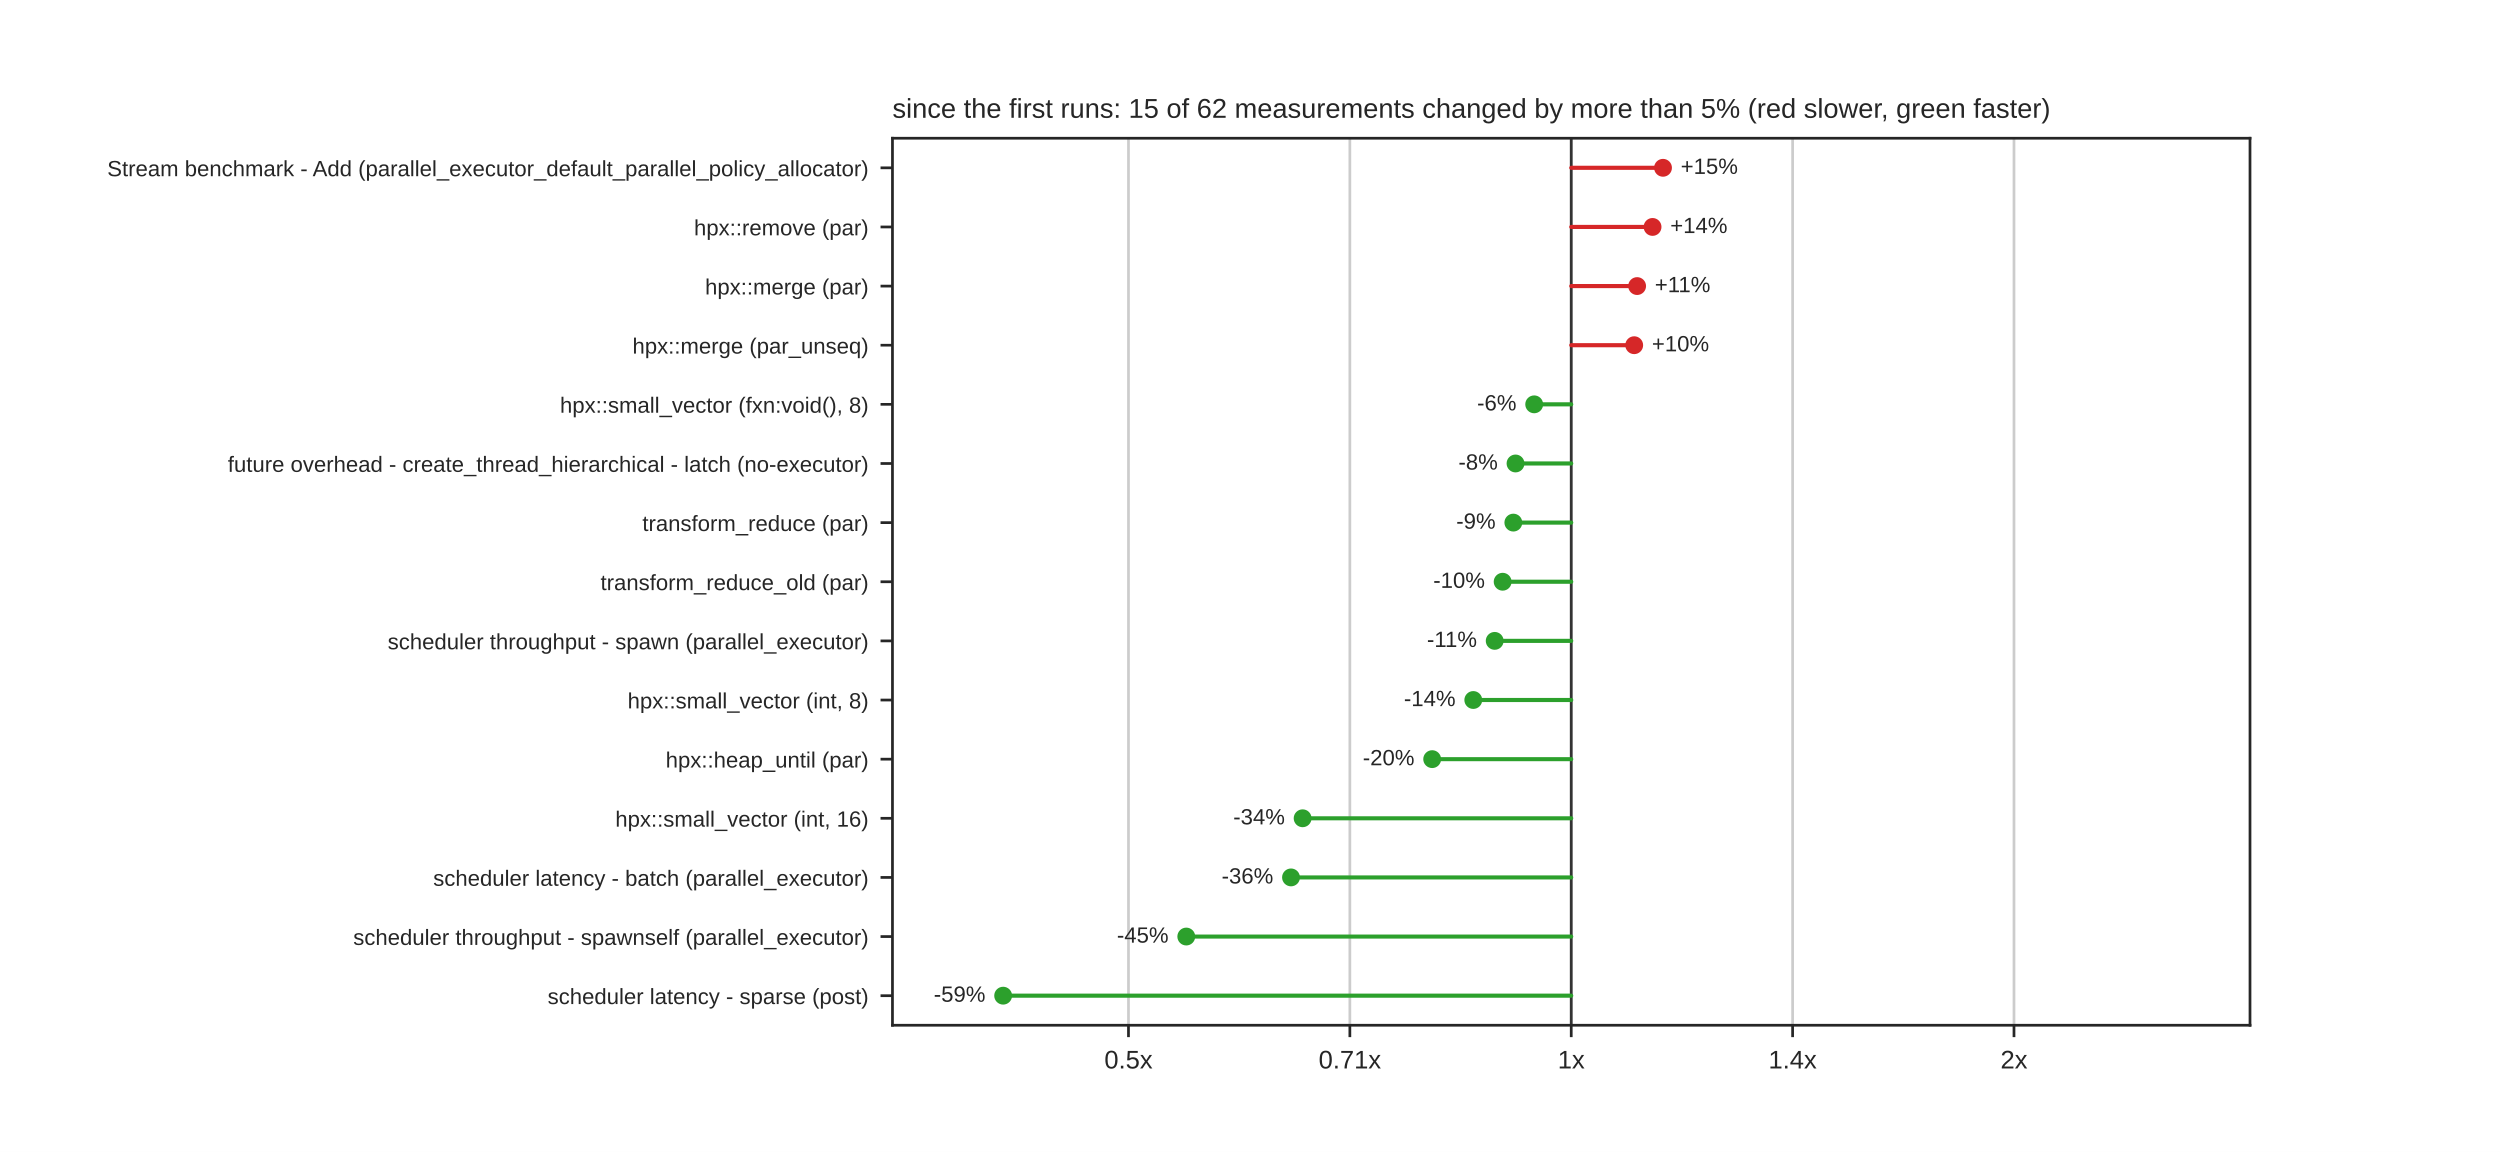
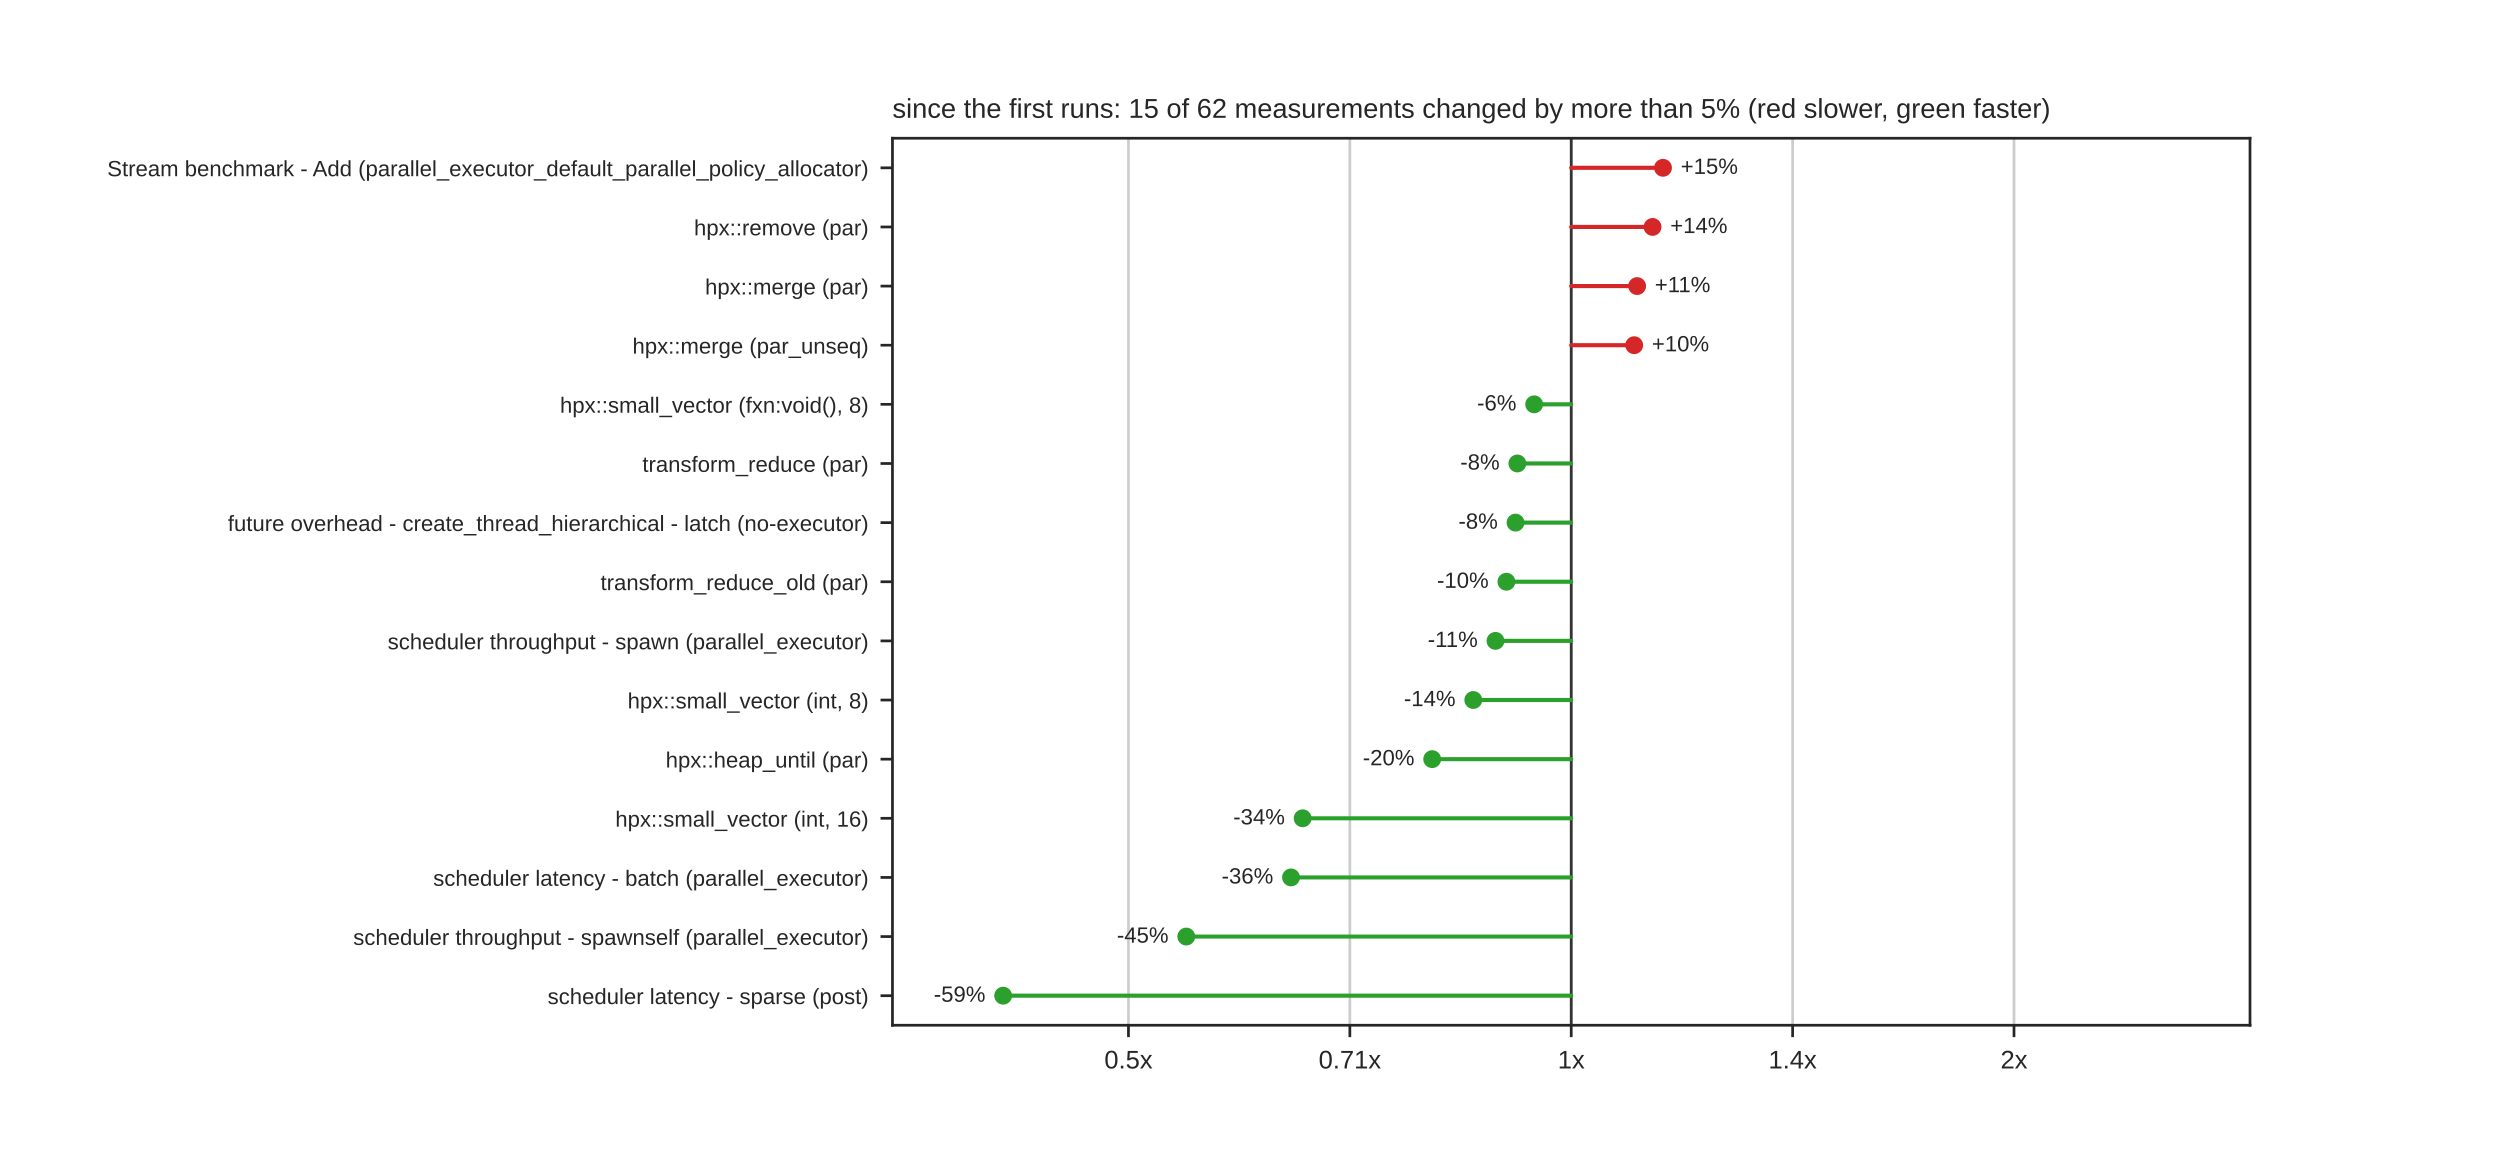
<svg xmlns="http://www.w3.org/2000/svg" xmlns:xlink="http://www.w3.org/1999/xlink" width="734.4pt" height="338.4pt" viewBox="0 0 734.4 338.4" version="1.1">
  <defs>
    <style type="text/css">*{stroke-linejoin: round; stroke-linecap: butt}</style>
  </defs>
  <g id="figure_1">
    <g id="patch_1">
      <path d="M 0 338.4  L 734.4 338.4  L 734.4 0  L 0 0  z " style="fill: #ffffff" />
    </g>
    <g id="axes_1">
      <g id="patch_2">
        <path d="M 262.17 301.176  L 660.96 301.176  L 660.96 40.608  L 262.17 40.608  z " style="fill: #ffffff" />
      </g>
      <g id="matplotlib.axis_1">
        <g id="xtick_1">
          <g id="line2d_1">
-             <path d="M 331.501 301.176  L 331.501 40.608  " clip-path="url(#p0ff3ee7378)" style="fill: none; stroke: #cccccc; stroke-width: 0.8; stroke-linecap: round" />
+             <path d="M 331.498 301.176  L 331.498 40.608  " clip-path="url(#p0ff3ee7378)" style="fill: none; stroke: #cccccc; stroke-width: 0.8; stroke-linecap: round" />
          </g>
          <g id="line2d_2">
            <defs>
              <path id="mdfc5214045" d="M 0 0  L 0 3.5  " style="stroke: #262626; stroke-width: 0.8" />
            </defs>
            <g>
-               <use xlink:href="#mdfc5214045" x="331.501" y="301.176" style="fill: #262626; stroke: #262626; stroke-width: 0.8" />
+               <use xlink:href="#mdfc5214045" x="331.498" y="301.176" style="fill: #262626; stroke: #262626; stroke-width: 0.8" />
            </g>
          </g>
          <g id="text_1">
-             <text style="fill: #262626; font: 7.5px 'Arial', 'DejaVu Sans', 'Liberation Sans', 'Bitstream Vera Sans', sans-serif; text-anchor: middle" x="331.501" y="313.875" transform="rotate(-0 331.5009 313.8748)">0.5x</text>
+             <text style="fill: #262626; font: 7.5px 'Arial', 'DejaVu Sans', 'Liberation Sans', 'Bitstream Vera Sans', sans-serif; text-anchor: middle" x="331.498" y="313.875" transform="rotate(-0 331.4978 313.8748)">0.5x</text>
          </g>
        </g>
        <g id="xtick_2">
          <g id="line2d_3">
-             <path d="M 396.533 301.176  L 396.533 40.608  " clip-path="url(#p0ff3ee7378)" style="fill: none; stroke: #cccccc; stroke-width: 0.8; stroke-linecap: round" />
+             <path d="M 396.531 301.176  L 396.531 40.608  " clip-path="url(#p0ff3ee7378)" style="fill: none; stroke: #cccccc; stroke-width: 0.8; stroke-linecap: round" />
          </g>
          <g id="line2d_4">
            <g>
-               <use xlink:href="#mdfc5214045" x="396.533" y="301.176" style="fill: #262626; stroke: #262626; stroke-width: 0.8" />
+               <use xlink:href="#mdfc5214045" x="396.531" y="301.176" style="fill: #262626; stroke: #262626; stroke-width: 0.8" />
            </g>
          </g>
          <g id="text_2">
-             <text style="fill: #262626; font: 7.5px 'Arial', 'DejaVu Sans', 'Liberation Sans', 'Bitstream Vera Sans', sans-serif; text-anchor: middle" x="396.533" y="313.875" transform="rotate(-0 396.5329 313.8748)">0.71x</text>
+             <text style="fill: #262626; font: 7.5px 'Arial', 'DejaVu Sans', 'Liberation Sans', 'Bitstream Vera Sans', sans-serif; text-anchor: middle" x="396.531" y="313.875" transform="rotate(-0 396.5314 313.8748)">0.71x</text>
          </g>
        </g>
        <g id="xtick_3">
          <g id="line2d_5">
            <path d="M 461.565 301.176  L 461.565 40.608  " clip-path="url(#p0ff3ee7378)" style="fill: none; stroke: #cccccc; stroke-width: 0.8; stroke-linecap: round" />
          </g>
          <g id="line2d_6">
            <g>
              <use xlink:href="#mdfc5214045" x="461.565" y="301.176" style="fill: #262626; stroke: #262626; stroke-width: 0.8" />
            </g>
          </g>
          <g id="text_3">
            <text style="fill: #262626; font: 7.5px 'Arial', 'DejaVu Sans', 'Liberation Sans', 'Bitstream Vera Sans', sans-serif; text-anchor: middle" x="461.565" y="313.875" transform="rotate(-0 461.565 313.8748)">1x</text>
          </g>
        </g>
        <g id="xtick_4">
          <g id="line2d_7">
-             <path d="M 526.597 301.176  L 526.597 40.608  " clip-path="url(#p0ff3ee7378)" style="fill: none; stroke: #cccccc; stroke-width: 0.8; stroke-linecap: round" />
+             <path d="M 526.599 301.176  L 526.599 40.608  " clip-path="url(#p0ff3ee7378)" style="fill: none; stroke: #cccccc; stroke-width: 0.8; stroke-linecap: round" />
          </g>
          <g id="line2d_8">
            <g>
-               <use xlink:href="#mdfc5214045" x="526.597" y="301.176" style="fill: #262626; stroke: #262626; stroke-width: 0.8" />
+               <use xlink:href="#mdfc5214045" x="526.599" y="301.176" style="fill: #262626; stroke: #262626; stroke-width: 0.8" />
            </g>
          </g>
          <g id="text_4">
-             <text style="fill: #262626; font: 7.5px 'Arial', 'DejaVu Sans', 'Liberation Sans', 'Bitstream Vera Sans', sans-serif; text-anchor: middle" x="526.597" y="313.875" transform="rotate(-0 526.5971 313.8748)">1.4x</text>
+             <text style="fill: #262626; font: 7.5px 'Arial', 'DejaVu Sans', 'Liberation Sans', 'Bitstream Vera Sans', sans-serif; text-anchor: middle" x="526.599" y="313.875" transform="rotate(-0 526.5986 313.8748)">1.4x</text>
          </g>
        </g>
        <g id="xtick_5">
          <g id="line2d_9">
-             <path d="M 591.629 301.176  L 591.629 40.608  " clip-path="url(#p0ff3ee7378)" style="fill: none; stroke: #cccccc; stroke-width: 0.8; stroke-linecap: round" />
+             <path d="M 591.632 301.176  L 591.632 40.608  " clip-path="url(#p0ff3ee7378)" style="fill: none; stroke: #cccccc; stroke-width: 0.8; stroke-linecap: round" />
          </g>
          <g id="line2d_10">
            <g>
-               <use xlink:href="#mdfc5214045" x="591.629" y="301.176" style="fill: #262626; stroke: #262626; stroke-width: 0.8" />
+               <use xlink:href="#mdfc5214045" x="591.632" y="301.176" style="fill: #262626; stroke: #262626; stroke-width: 0.8" />
            </g>
          </g>
          <g id="text_5">
-             <text style="fill: #262626; font: 7.5px 'Arial', 'DejaVu Sans', 'Liberation Sans', 'Bitstream Vera Sans', sans-serif; text-anchor: middle" x="591.629" y="313.875" transform="rotate(-0 591.6291 313.8748)">2x</text>
+             <text style="fill: #262626; font: 7.5px 'Arial', 'DejaVu Sans', 'Liberation Sans', 'Bitstream Vera Sans', sans-serif; text-anchor: middle" x="591.632" y="313.875" transform="rotate(-0 591.6322 313.8748)">2x</text>
          </g>
        </g>
      </g>
      <g id="matplotlib.axis_2">
        <g id="ytick_1">
          <g id="line2d_11">
            <defs>
              <path id="m414165cd4d" d="M 0 0  L -3.5 0  " style="stroke: #262626; stroke-width: 0.8" />
            </defs>
            <g>
              <use xlink:href="#m414165cd4d" x="262.17" y="49.294" style="fill: #262626; stroke: #262626; stroke-width: 0.8" />
            </g>
          </g>
          <g id="text_6">
            <text style="fill: #262626; font: 6.5px 'Arial', 'DejaVu Sans', 'Liberation Sans', 'Bitstream Vera Sans', sans-serif; text-anchor: end" x="255.17" y="51.763" transform="rotate(-0 255.17 51.76309)">Stream benchmark - Add (parallel_executor_default_parallel_policy_allocator)</text>
          </g>
        </g>
        <g id="ytick_2">
          <g id="line2d_12">
            <g>
              <use xlink:href="#m414165cd4d" x="262.17" y="66.665" style="fill: #262626; stroke: #262626; stroke-width: 0.8" />
            </g>
          </g>
          <g id="text_7">
            <text style="fill: #262626; font: 6.5px 'Arial', 'DejaVu Sans', 'Liberation Sans', 'Bitstream Vera Sans', sans-serif; text-anchor: end" x="255.17" y="69.134" transform="rotate(-0 255.17 69.13429)">hpx::remove (par)</text>
          </g>
        </g>
        <g id="ytick_3">
          <g id="line2d_13">
            <g>
              <use xlink:href="#m414165cd4d" x="262.17" y="84.036" style="fill: #262626; stroke: #262626; stroke-width: 0.8" />
            </g>
          </g>
          <g id="text_8">
            <text style="fill: #262626; font: 6.5px 'Arial', 'DejaVu Sans', 'Liberation Sans', 'Bitstream Vera Sans', sans-serif; text-anchor: end" x="255.17" y="86.505" transform="rotate(-0 255.17 86.50549)">hpx::merge (par)</text>
          </g>
        </g>
        <g id="ytick_4">
          <g id="line2d_14">
            <g>
              <use xlink:href="#m414165cd4d" x="262.17" y="101.407" style="fill: #262626; stroke: #262626; stroke-width: 0.8" />
            </g>
          </g>
          <g id="text_9">
            <text style="fill: #262626; font: 6.5px 'Arial', 'DejaVu Sans', 'Liberation Sans', 'Bitstream Vera Sans', sans-serif; text-anchor: end" x="255.17" y="103.877" transform="rotate(-0 255.17 103.8767)">hpx::merge (par_unseq)</text>
          </g>
        </g>
        <g id="ytick_5">
          <g id="line2d_15">
            <g>
              <use xlink:href="#m414165cd4d" x="262.17" y="118.778" style="fill: #262626; stroke: #262626; stroke-width: 0.8" />
            </g>
          </g>
          <g id="text_10">
            <text style="fill: #262626; font: 6.5px 'Arial', 'DejaVu Sans', 'Liberation Sans', 'Bitstream Vera Sans', sans-serif; text-anchor: end" x="255.17" y="121.248" transform="rotate(-0 255.17 121.2479)">hpx::small_vector (fxn:void(), 8)</text>
          </g>
        </g>
        <g id="ytick_6">
          <g id="line2d_16">
            <g>
              <use xlink:href="#m414165cd4d" x="262.17" y="136.15" style="fill: #262626; stroke: #262626; stroke-width: 0.8" />
            </g>
          </g>
          <g id="text_11">
-             <text style="fill: #262626; font: 6.5px 'Arial', 'DejaVu Sans', 'Liberation Sans', 'Bitstream Vera Sans', sans-serif; text-anchor: end" x="255.17" y="138.619" transform="rotate(-0 255.17 138.6191)">future overhead - create_thread_hierarchical - latch (no-executor)</text>
+             <text style="fill: #262626; font: 6.5px 'Arial', 'DejaVu Sans', 'Liberation Sans', 'Bitstream Vera Sans', sans-serif; text-anchor: end" x="255.17" y="138.619" transform="rotate(-0 255.17 138.6191)">transform_reduce (par)</text>
          </g>
        </g>
        <g id="ytick_7">
          <g id="line2d_17">
            <g>
              <use xlink:href="#m414165cd4d" x="262.17" y="153.521" style="fill: #262626; stroke: #262626; stroke-width: 0.8" />
            </g>
          </g>
          <g id="text_12">
-             <text style="fill: #262626; font: 6.5px 'Arial', 'DejaVu Sans', 'Liberation Sans', 'Bitstream Vera Sans', sans-serif; text-anchor: end" x="255.17" y="155.99" transform="rotate(-0 255.17 155.9903)">transform_reduce (par)</text>
+             <text style="fill: #262626; font: 6.5px 'Arial', 'DejaVu Sans', 'Liberation Sans', 'Bitstream Vera Sans', sans-serif; text-anchor: end" x="255.17" y="155.99" transform="rotate(-0 255.17 155.9903)">future overhead - create_thread_hierarchical - latch (no-executor)</text>
          </g>
        </g>
        <g id="ytick_8">
          <g id="line2d_18">
            <g>
              <use xlink:href="#m414165cd4d" x="262.17" y="170.892" style="fill: #262626; stroke: #262626; stroke-width: 0.8" />
            </g>
          </g>
          <g id="text_13">
            <text style="fill: #262626; font: 6.5px 'Arial', 'DejaVu Sans', 'Liberation Sans', 'Bitstream Vera Sans', sans-serif; text-anchor: end" x="255.17" y="173.361" transform="rotate(-0 255.17 173.3615)">transform_reduce_old (par)</text>
          </g>
        </g>
        <g id="ytick_9">
          <g id="line2d_19">
            <g>
              <use xlink:href="#m414165cd4d" x="262.17" y="188.263" style="fill: #262626; stroke: #262626; stroke-width: 0.8" />
            </g>
          </g>
          <g id="text_14">
            <text style="fill: #262626; font: 6.5px 'Arial', 'DejaVu Sans', 'Liberation Sans', 'Bitstream Vera Sans', sans-serif; text-anchor: end" x="255.17" y="190.733" transform="rotate(-0 255.17 190.7327)">scheduler throughput - spawn (parallel_executor)</text>
          </g>
        </g>
        <g id="ytick_10">
          <g id="line2d_20">
            <g>
              <use xlink:href="#m414165cd4d" x="262.17" y="205.634" style="fill: #262626; stroke: #262626; stroke-width: 0.8" />
            </g>
          </g>
          <g id="text_15">
            <text style="fill: #262626; font: 6.5px 'Arial', 'DejaVu Sans', 'Liberation Sans', 'Bitstream Vera Sans', sans-serif; text-anchor: end" x="255.17" y="208.104" transform="rotate(-0 255.17 208.1039)">hpx::small_vector (int, 8)</text>
          </g>
        </g>
        <g id="ytick_11">
          <g id="line2d_21">
            <g>
              <use xlink:href="#m414165cd4d" x="262.17" y="223.006" style="fill: #262626; stroke: #262626; stroke-width: 0.8" />
            </g>
          </g>
          <g id="text_16">
            <text style="fill: #262626; font: 6.5px 'Arial', 'DejaVu Sans', 'Liberation Sans', 'Bitstream Vera Sans', sans-serif; text-anchor: end" x="255.17" y="225.475" transform="rotate(-0 255.17 225.4751)">hpx::heap_until (par)</text>
          </g>
        </g>
        <g id="ytick_12">
          <g id="line2d_22">
            <g>
              <use xlink:href="#m414165cd4d" x="262.17" y="240.377" style="fill: #262626; stroke: #262626; stroke-width: 0.8" />
            </g>
          </g>
          <g id="text_17">
            <text style="fill: #262626; font: 6.5px 'Arial', 'DejaVu Sans', 'Liberation Sans', 'Bitstream Vera Sans', sans-serif; text-anchor: end" x="255.17" y="242.846" transform="rotate(-0 255.17 242.8463)">hpx::small_vector (int, 16)</text>
          </g>
        </g>
        <g id="ytick_13">
          <g id="line2d_23">
            <g>
              <use xlink:href="#m414165cd4d" x="262.17" y="257.748" style="fill: #262626; stroke: #262626; stroke-width: 0.8" />
            </g>
          </g>
          <g id="text_18">
            <text style="fill: #262626; font: 6.5px 'Arial', 'DejaVu Sans', 'Liberation Sans', 'Bitstream Vera Sans', sans-serif; text-anchor: end" x="255.17" y="260.217" transform="rotate(-0 255.17 260.2175)">scheduler latency - batch (parallel_executor)</text>
          </g>
        </g>
        <g id="ytick_14">
          <g id="line2d_24">
            <g>
              <use xlink:href="#m414165cd4d" x="262.17" y="275.119" style="fill: #262626; stroke: #262626; stroke-width: 0.8" />
            </g>
          </g>
          <g id="text_19">
            <text style="fill: #262626; font: 6.5px 'Arial', 'DejaVu Sans', 'Liberation Sans', 'Bitstream Vera Sans', sans-serif; text-anchor: end" x="255.17" y="277.589" transform="rotate(-0 255.17 277.5887)">scheduler throughput - spawnself (parallel_executor)</text>
          </g>
        </g>
        <g id="ytick_15">
          <g id="line2d_25">
            <g>
              <use xlink:href="#m414165cd4d" x="262.17" y="292.49" style="fill: #262626; stroke: #262626; stroke-width: 0.8" />
            </g>
          </g>
          <g id="text_20">
            <text style="fill: #262626; font: 6.5px 'Arial', 'DejaVu Sans', 'Liberation Sans', 'Bitstream Vera Sans', sans-serif; text-anchor: end" x="255.17" y="294.96" transform="rotate(-0 255.17 294.9599)">scheduler latency - sparse (post)</text>
          </g>
        </g>
      </g>
      <g id="line2d_26">
        <path d="M 461.565 301.176  L 461.565 40.608  " clip-path="url(#p0ff3ee7378)" style="fill: none; stroke: #333333; stroke-width: 0.8; stroke-linecap: round" />
      </g>
      <g id="line2d_27">
        <path d="M 461.565 49.294  L 488.526 49.294  " clip-path="url(#p0ff3ee7378)" style="fill: none; stroke: #d62728; stroke-width: 1.2; stroke-linecap: round" />
      </g>
      <g id="line2d_28">
-         <path d="M 461.565 66.665  L 485.454 66.665  " clip-path="url(#p0ff3ee7378)" style="fill: none; stroke: #d62728; stroke-width: 1.2; stroke-linecap: round" />
+         <path d="M 461.565 66.665  L 485.455 66.665  " clip-path="url(#p0ff3ee7378)" style="fill: none; stroke: #d62728; stroke-width: 1.2; stroke-linecap: round" />
      </g>
      <g id="line2d_29">
-         <path d="M 461.565 84.036  L 480.92 84.036  " clip-path="url(#p0ff3ee7378)" style="fill: none; stroke: #d62728; stroke-width: 1.2; stroke-linecap: round" />
+         <path d="M 461.565 84.036  L 480.921 84.036  " clip-path="url(#p0ff3ee7378)" style="fill: none; stroke: #d62728; stroke-width: 1.2; stroke-linecap: round" />
      </g>
      <g id="line2d_30">
-         <path d="M 461.565 101.407  L 480.063 101.407  " clip-path="url(#p0ff3ee7378)" style="fill: none; stroke: #d62728; stroke-width: 1.2; stroke-linecap: round" />
+         <path d="M 461.565 101.407  L 480.064 101.407  " clip-path="url(#p0ff3ee7378)" style="fill: none; stroke: #d62728; stroke-width: 1.2; stroke-linecap: round" />
      </g>
      <g id="line2d_31">
-         <path d="M 461.565 118.778  L 450.686 118.778  " clip-path="url(#p0ff3ee7378)" style="fill: none; stroke: #2ca02c; stroke-width: 1.2; stroke-linecap: round" />
+         <path d="M 461.565 118.778  L 450.677 118.778  " clip-path="url(#p0ff3ee7378)" style="fill: none; stroke: #2ca02c; stroke-width: 1.2; stroke-linecap: round" />
      </g>
      <g id="line2d_32">
-         <path d="M 461.565 136.15  L 445.2 136.15  " clip-path="url(#p0ff3ee7378)" style="fill: none; stroke: #2ca02c; stroke-width: 1.2; stroke-linecap: round" />
+         <path d="M 461.565 136.15  L 445.743 136.15  " clip-path="url(#p0ff3ee7378)" style="fill: none; stroke: #2ca02c; stroke-width: 1.2; stroke-linecap: round" />
      </g>
      <g id="line2d_33">
-         <path d="M 461.565 153.521  L 444.559 153.521  " clip-path="url(#p0ff3ee7378)" style="fill: none; stroke: #2ca02c; stroke-width: 1.2; stroke-linecap: round" />
+         <path d="M 461.565 153.521  L 445.199 153.521  " clip-path="url(#p0ff3ee7378)" style="fill: none; stroke: #2ca02c; stroke-width: 1.2; stroke-linecap: round" />
      </g>
      <g id="line2d_34">
-         <path d="M 461.565 170.892  L 441.418 170.892  " clip-path="url(#p0ff3ee7378)" style="fill: none; stroke: #2ca02c; stroke-width: 1.2; stroke-linecap: round" />
+         <path d="M 461.565 170.892  L 442.521 170.892  " clip-path="url(#p0ff3ee7378)" style="fill: none; stroke: #2ca02c; stroke-width: 1.2; stroke-linecap: round" />
      </g>
      <g id="line2d_35">
-         <path d="M 461.565 188.263  L 439.082 188.263  " clip-path="url(#p0ff3ee7378)" style="fill: none; stroke: #2ca02c; stroke-width: 1.2; stroke-linecap: round" />
+         <path d="M 461.565 188.263  L 439.313 188.263  " clip-path="url(#p0ff3ee7378)" style="fill: none; stroke: #2ca02c; stroke-width: 1.2; stroke-linecap: round" />
      </g>
      <g id="line2d_36">
-         <path d="M 461.565 205.634  L 432.794 205.634  " clip-path="url(#p0ff3ee7378)" style="fill: none; stroke: #2ca02c; stroke-width: 1.2; stroke-linecap: round" />
+         <path d="M 461.565 205.634  L 432.793 205.634  " clip-path="url(#p0ff3ee7378)" style="fill: none; stroke: #2ca02c; stroke-width: 1.2; stroke-linecap: round" />
      </g>
      <g id="line2d_37">
-         <path d="M 461.565 223.006  L 420.718 223.006  " clip-path="url(#p0ff3ee7378)" style="fill: none; stroke: #2ca02c; stroke-width: 1.2; stroke-linecap: round" />
+         <path d="M 461.565 223.006  L 420.717 223.006  " clip-path="url(#p0ff3ee7378)" style="fill: none; stroke: #2ca02c; stroke-width: 1.2; stroke-linecap: round" />
      </g>
      <g id="line2d_38">
-         <path d="M 461.565 240.377  L 382.66 240.377  " clip-path="url(#p0ff3ee7378)" style="fill: none; stroke: #2ca02c; stroke-width: 1.2; stroke-linecap: round" />
+         <path d="M 461.565 240.377  L 382.661 240.377  " clip-path="url(#p0ff3ee7378)" style="fill: none; stroke: #2ca02c; stroke-width: 1.2; stroke-linecap: round" />
      </g>
      <g id="line2d_39">
-         <path d="M 461.565 257.748  L 379.248 257.748  " clip-path="url(#p0ff3ee7378)" style="fill: none; stroke: #2ca02c; stroke-width: 1.2; stroke-linecap: round" />
+         <path d="M 461.565 257.748  L 379.246 257.748  " clip-path="url(#p0ff3ee7378)" style="fill: none; stroke: #2ca02c; stroke-width: 1.2; stroke-linecap: round" />
      </g>
      <g id="line2d_40">
-         <path d="M 461.565 275.119  L 348.482 275.119  " clip-path="url(#p0ff3ee7378)" style="fill: none; stroke: #2ca02c; stroke-width: 1.2; stroke-linecap: round" />
+         <path d="M 461.565 275.119  L 348.48 275.119  " clip-path="url(#p0ff3ee7378)" style="fill: none; stroke: #2ca02c; stroke-width: 1.2; stroke-linecap: round" />
      </g>
      <g id="line2d_41">
-         <path d="M 461.565 292.49  L 294.686 292.49  " clip-path="url(#p0ff3ee7378)" style="fill: none; stroke: #2ca02c; stroke-width: 1.2; stroke-linecap: round" />
+         <path d="M 461.565 292.49  L 294.687 292.49  " clip-path="url(#p0ff3ee7378)" style="fill: none; stroke: #2ca02c; stroke-width: 1.2; stroke-linecap: round" />
      </g>
      <g id="patch_3">
        <path d="M 262.17 301.176  L 262.17 40.608  " style="fill: none; stroke: #262626; stroke-width: 0.8; stroke-linejoin: miter; stroke-linecap: square" />
      </g>
      <g id="patch_4">
        <path d="M 660.96 301.176  L 660.96 40.608  " style="fill: none; stroke: #262626; stroke-width: 0.8; stroke-linejoin: miter; stroke-linecap: square" />
      </g>
      <g id="patch_5">
        <path d="M 262.17 301.176  L 660.96 301.176  " style="fill: none; stroke: #262626; stroke-width: 0.8; stroke-linejoin: miter; stroke-linecap: square" />
      </g>
      <g id="patch_6">
        <path d="M 262.17 40.608  L 660.96 40.608  " style="fill: none; stroke: #262626; stroke-width: 0.8; stroke-linejoin: miter; stroke-linecap: square" />
      </g>
      <g id="PathCollection_1">
        <defs>
          <path id="m8968767a60" d="M 0 2.121  C 0.563 2.121 1.102 1.898 1.5 1.5  C 1.898 1.102 2.121 0.563 2.121 0  C 2.121 -0.563 1.898 -1.102 1.5 -1.5  C 1.102 -1.898 0.563 -2.121 0 -2.121  C -0.563 -2.121 -1.102 -1.898 -1.5 -1.5  C -1.898 -1.102 -2.121 -0.563 -2.121 0  C -2.121 0.563 -1.898 1.102 -1.5 1.5  C -1.102 1.898 -0.563 2.121 0 2.121  z " style="stroke: #d62728" />
        </defs>
        <g clip-path="url(#p0ff3ee7378)">
          <use xlink:href="#m8968767a60" x="488.526" y="49.294" style="fill: #d62728; stroke: #d62728" />
        </g>
      </g>
      <g id="text_21">
-         <text style="fill: #262626; font: 6.5px 'Arial', 'DejaVu Sans', 'Liberation Sans', 'Bitstream Vera Sans', sans-serif; text-anchor: start" x="493.728" y="51.087" transform="rotate(-0 493.7283 51.08719)">+15%</text>
+         <text style="fill: #262626; font: 6.5px 'Arial', 'DejaVu Sans', 'Liberation Sans', 'Bitstream Vera Sans', sans-serif; text-anchor: start" x="493.729" y="51.087" transform="rotate(-0 493.729 51.08719)">+15%</text>
      </g>
      <g id="PathCollection_2">
        <g clip-path="url(#p0ff3ee7378)">
-           <use xlink:href="#m8968767a60" x="485.454" y="66.665" style="fill: #d62728; stroke: #d62728" />
+           <use xlink:href="#m8968767a60" x="485.455" y="66.665" style="fill: #d62728; stroke: #d62728" />
        </g>
      </g>
      <g id="text_22">
-         <text style="fill: #262626; font: 6.5px 'Arial', 'DejaVu Sans', 'Liberation Sans', 'Bitstream Vera Sans', sans-serif; text-anchor: start" x="490.657" y="68.458" transform="rotate(-0 490.6566 68.45839)">+14%</text>
+         <text style="fill: #262626; font: 6.5px 'Arial', 'DejaVu Sans', 'Liberation Sans', 'Bitstream Vera Sans', sans-serif; text-anchor: start" x="490.657" y="68.458" transform="rotate(-0 490.6573 68.45839)">+14%</text>
      </g>
      <g id="PathCollection_3">
        <g clip-path="url(#p0ff3ee7378)">
-           <use xlink:href="#m8968767a60" x="480.92" y="84.036" style="fill: #d62728; stroke: #d62728" />
+           <use xlink:href="#m8968767a60" x="480.921" y="84.036" style="fill: #d62728; stroke: #d62728" />
        </g>
      </g>
      <g id="text_23">
-         <text style="fill: #262626; font: 6.5px 'Arial', 'DejaVu Sans', 'Liberation Sans', 'Bitstream Vera Sans', sans-serif; text-anchor: start" x="486.123" y="85.83" transform="rotate(-0 486.1228 85.82959)">+11%</text>
+         <text style="fill: #262626; font: 6.5px 'Arial', 'DejaVu Sans', 'Liberation Sans', 'Bitstream Vera Sans', sans-serif; text-anchor: start" x="486.123" y="85.83" transform="rotate(-0 486.1234 85.82959)">+11%</text>
      </g>
      <g id="PathCollection_4">
        <g clip-path="url(#p0ff3ee7378)">
-           <use xlink:href="#m8968767a60" x="480.063" y="101.407" style="fill: #d62728; stroke: #d62728" />
+           <use xlink:href="#m8968767a60" x="480.064" y="101.407" style="fill: #d62728; stroke: #d62728" />
        </g>
      </g>
      <g id="text_24">
-         <text style="fill: #262626; font: 6.5px 'Arial', 'DejaVu Sans', 'Liberation Sans', 'Bitstream Vera Sans', sans-serif; text-anchor: start" x="485.266" y="103.201" transform="rotate(-0 485.2661 103.2008)">+10%</text>
+         <text style="fill: #262626; font: 6.5px 'Arial', 'DejaVu Sans', 'Liberation Sans', 'Bitstream Vera Sans', sans-serif; text-anchor: start" x="485.267" y="103.201" transform="rotate(-0 485.2666 103.2008)">+10%</text>
      </g>
      <g id="PathCollection_5">
        <defs>
          <path id="m7978cd0e5a" d="M 0 2.121  C 0.563 2.121 1.102 1.898 1.5 1.5  C 1.898 1.102 2.121 0.563 2.121 0  C 2.121 -0.563 1.898 -1.102 1.5 -1.5  C 1.102 -1.898 0.563 -2.121 0 -2.121  C -0.563 -2.121 -1.102 -1.898 -1.5 -1.5  C -1.898 -1.102 -2.121 -0.563 -2.121 0  C -2.121 0.563 -1.898 1.102 -1.5 1.5  C -1.102 1.898 -0.563 2.121 0 2.121  z " style="stroke: #2ca02c" />
        </defs>
        <g clip-path="url(#p0ff3ee7378)">
-           <use xlink:href="#m7978cd0e5a" x="450.686" y="118.778" style="fill: #2ca02c; stroke: #2ca02c" />
+           <use xlink:href="#m7978cd0e5a" x="450.677" y="118.778" style="fill: #2ca02c; stroke: #2ca02c" />
        </g>
      </g>
      <g id="text_25">
-         <text style="fill: #262626; font: 6.5px 'Arial', 'DejaVu Sans', 'Liberation Sans', 'Bitstream Vera Sans', sans-serif; text-anchor: end" x="445.483" y="120.572" transform="rotate(-0 445.4831 120.572)">-6%</text>
+         <text style="fill: #262626; font: 6.5px 'Arial', 'DejaVu Sans', 'Liberation Sans', 'Bitstream Vera Sans', sans-serif; text-anchor: end" x="445.475" y="120.572" transform="rotate(-0 445.4746 120.572)">-6%</text>
      </g>
      <g id="PathCollection_6">
        <g clip-path="url(#p0ff3ee7378)">
-           <use xlink:href="#m7978cd0e5a" x="445.2" y="136.15" style="fill: #2ca02c; stroke: #2ca02c" />
+           <use xlink:href="#m7978cd0e5a" x="445.743" y="136.15" style="fill: #2ca02c; stroke: #2ca02c" />
        </g>
      </g>
      <g id="text_26">
-         <text style="fill: #262626; font: 6.5px 'Arial', 'DejaVu Sans', 'Liberation Sans', 'Bitstream Vera Sans', sans-serif; text-anchor: end" x="439.997" y="137.943" transform="rotate(-0 439.9973 137.9432)">-8%</text>
+         <text style="fill: #262626; font: 6.5px 'Arial', 'DejaVu Sans', 'Liberation Sans', 'Bitstream Vera Sans', sans-serif; text-anchor: end" x="440.541" y="137.943" transform="rotate(-0 440.5406 137.9432)">-8%</text>
      </g>
      <g id="PathCollection_7">
        <g clip-path="url(#p0ff3ee7378)">
-           <use xlink:href="#m7978cd0e5a" x="444.559" y="153.521" style="fill: #2ca02c; stroke: #2ca02c" />
+           <use xlink:href="#m7978cd0e5a" x="445.199" y="153.521" style="fill: #2ca02c; stroke: #2ca02c" />
        </g>
      </g>
      <g id="text_27">
-         <text style="fill: #262626; font: 6.5px 'Arial', 'DejaVu Sans', 'Liberation Sans', 'Bitstream Vera Sans', sans-serif; text-anchor: end" x="439.356" y="155.314" transform="rotate(-0 439.3562 155.3144)">-9%</text>
+         <text style="fill: #262626; font: 6.5px 'Arial', 'DejaVu Sans', 'Liberation Sans', 'Bitstream Vera Sans', sans-serif; text-anchor: end" x="439.997" y="155.314" transform="rotate(-0 439.9968 155.3144)">-8%</text>
      </g>
      <g id="PathCollection_8">
        <g clip-path="url(#p0ff3ee7378)">
-           <use xlink:href="#m7978cd0e5a" x="441.418" y="170.892" style="fill: #2ca02c; stroke: #2ca02c" />
+           <use xlink:href="#m7978cd0e5a" x="442.521" y="170.892" style="fill: #2ca02c; stroke: #2ca02c" />
        </g>
      </g>
      <g id="text_28">
-         <text style="fill: #262626; font: 6.5px 'Arial', 'DejaVu Sans', 'Liberation Sans', 'Bitstream Vera Sans', sans-serif; text-anchor: end" x="436.216" y="172.686" transform="rotate(-0 436.2158 172.6856)">-10%</text>
+         <text style="fill: #262626; font: 6.5px 'Arial', 'DejaVu Sans', 'Liberation Sans', 'Bitstream Vera Sans', sans-serif; text-anchor: end" x="437.318" y="172.686" transform="rotate(-0 437.3183 172.6856)">-10%</text>
      </g>
      <g id="PathCollection_9">
        <g clip-path="url(#p0ff3ee7378)">
-           <use xlink:href="#m7978cd0e5a" x="439.082" y="188.263" style="fill: #2ca02c; stroke: #2ca02c" />
+           <use xlink:href="#m7978cd0e5a" x="439.313" y="188.263" style="fill: #2ca02c; stroke: #2ca02c" />
        </g>
      </g>
      <g id="text_29">
-         <text style="fill: #262626; font: 6.5px 'Arial', 'DejaVu Sans', 'Liberation Sans', 'Bitstream Vera Sans', sans-serif; text-anchor: end" x="433.88" y="190.057" transform="rotate(-0 433.8796 190.0568)">-11%</text>
+         <text style="fill: #262626; font: 6.5px 'Arial', 'DejaVu Sans', 'Liberation Sans', 'Bitstream Vera Sans', sans-serif; text-anchor: end" x="434.11" y="190.057" transform="rotate(-0 434.1104 190.0568)">-11%</text>
      </g>
      <g id="PathCollection_10">
        <g clip-path="url(#p0ff3ee7378)">
-           <use xlink:href="#m7978cd0e5a" x="432.794" y="205.634" style="fill: #2ca02c; stroke: #2ca02c" />
+           <use xlink:href="#m7978cd0e5a" x="432.793" y="205.634" style="fill: #2ca02c; stroke: #2ca02c" />
        </g>
      </g>
      <g id="text_30">
-         <text style="fill: #262626; font: 6.5px 'Arial', 'DejaVu Sans', 'Liberation Sans', 'Bitstream Vera Sans', sans-serif; text-anchor: end" x="427.591" y="207.428" transform="rotate(-0 427.5913 207.428)">-14%</text>
+         <text style="fill: #262626; font: 6.5px 'Arial', 'DejaVu Sans', 'Liberation Sans', 'Bitstream Vera Sans', sans-serif; text-anchor: end" x="427.59" y="207.428" transform="rotate(-0 427.5905 207.428)">-14%</text>
      </g>
      <g id="PathCollection_11">
        <g clip-path="url(#p0ff3ee7378)">
-           <use xlink:href="#m7978cd0e5a" x="420.718" y="223.006" style="fill: #2ca02c; stroke: #2ca02c" />
+           <use xlink:href="#m7978cd0e5a" x="420.717" y="223.006" style="fill: #2ca02c; stroke: #2ca02c" />
        </g>
      </g>
      <g id="text_31">
-         <text style="fill: #262626; font: 6.5px 'Arial', 'DejaVu Sans', 'Liberation Sans', 'Bitstream Vera Sans', sans-serif; text-anchor: end" x="415.516" y="224.799" transform="rotate(-0 415.5156 224.7992)">-20%</text>
+         <text style="fill: #262626; font: 6.5px 'Arial', 'DejaVu Sans', 'Liberation Sans', 'Bitstream Vera Sans', sans-serif; text-anchor: end" x="415.515" y="224.799" transform="rotate(-0 415.5145 224.7992)">-20%</text>
      </g>
      <g id="PathCollection_12">
        <g clip-path="url(#p0ff3ee7378)">
-           <use xlink:href="#m7978cd0e5a" x="382.66" y="240.377" style="fill: #2ca02c; stroke: #2ca02c" />
+           <use xlink:href="#m7978cd0e5a" x="382.661" y="240.377" style="fill: #2ca02c; stroke: #2ca02c" />
        </g>
      </g>
      <g id="text_32">
-         <text style="fill: #262626; font: 6.5px 'Arial', 'DejaVu Sans', 'Liberation Sans', 'Bitstream Vera Sans', sans-serif; text-anchor: end" x="377.458" y="242.17" transform="rotate(-0 377.4579 242.1704)">-34%</text>
+         <text style="fill: #262626; font: 6.5px 'Arial', 'DejaVu Sans', 'Liberation Sans', 'Bitstream Vera Sans', sans-serif; text-anchor: end" x="377.458" y="242.17" transform="rotate(-0 377.4583 242.1704)">-34%</text>
      </g>
      <g id="PathCollection_13">
        <g clip-path="url(#p0ff3ee7378)">
-           <use xlink:href="#m7978cd0e5a" x="379.248" y="257.748" style="fill: #2ca02c; stroke: #2ca02c" />
+           <use xlink:href="#m7978cd0e5a" x="379.246" y="257.748" style="fill: #2ca02c; stroke: #2ca02c" />
        </g>
      </g>
      <g id="text_33">
-         <text style="fill: #262626; font: 6.5px 'Arial', 'DejaVu Sans', 'Liberation Sans', 'Bitstream Vera Sans', sans-serif; text-anchor: end" x="374.046" y="259.542" transform="rotate(-0 374.0456 259.5416)">-36%</text>
+         <text style="fill: #262626; font: 6.5px 'Arial', 'DejaVu Sans', 'Liberation Sans', 'Bitstream Vera Sans', sans-serif; text-anchor: end" x="374.044" y="259.542" transform="rotate(-0 374.0437 259.5416)">-36%</text>
      </g>
      <g id="PathCollection_14">
        <g clip-path="url(#p0ff3ee7378)">
-           <use xlink:href="#m7978cd0e5a" x="348.482" y="275.119" style="fill: #2ca02c; stroke: #2ca02c" />
+           <use xlink:href="#m7978cd0e5a" x="348.48" y="275.119" style="fill: #2ca02c; stroke: #2ca02c" />
        </g>
      </g>
      <g id="text_34">
-         <text style="fill: #262626; font: 6.5px 'Arial', 'DejaVu Sans', 'Liberation Sans', 'Bitstream Vera Sans', sans-serif; text-anchor: end" x="343.28" y="276.913" transform="rotate(-0 343.2798 276.9128)">-45%</text>
+         <text style="fill: #262626; font: 6.5px 'Arial', 'DejaVu Sans', 'Liberation Sans', 'Bitstream Vera Sans', sans-serif; text-anchor: end" x="343.277" y="276.913" transform="rotate(-0 343.277 276.9128)">-45%</text>
      </g>
      <g id="PathCollection_15">
        <g clip-path="url(#p0ff3ee7378)">
-           <use xlink:href="#m7978cd0e5a" x="294.686" y="292.49" style="fill: #2ca02c; stroke: #2ca02c" />
+           <use xlink:href="#m7978cd0e5a" x="294.687" y="292.49" style="fill: #2ca02c; stroke: #2ca02c" />
        </g>
      </g>
      <g id="text_35">
-         <text style="fill: #262626; font: 6.5px 'Arial', 'DejaVu Sans', 'Liberation Sans', 'Bitstream Vera Sans', sans-serif; text-anchor: end" x="289.483" y="294.284" transform="rotate(-0 289.4835 294.284)">-59%</text>
+         <text style="fill: #262626; font: 6.5px 'Arial', 'DejaVu Sans', 'Liberation Sans', 'Bitstream Vera Sans', sans-serif; text-anchor: end" x="289.484" y="294.284" transform="rotate(-0 289.4841 294.284)">-59%</text>
      </g>
      <g id="text_36">
        <text style="fill: #262626; font: 8px 'Arial', 'DejaVu Sans', 'Liberation Sans', 'Bitstream Vera Sans', sans-serif; text-anchor: start" x="262.17" y="34.608" transform="rotate(-0 262.17 34.608)">since the first runs: 15 of 62 measurements changed by more than 5% (red slower, green faster)</text>
      </g>
    </g>
  </g>
  <defs>
    <clipPath id="p0ff3ee7378">
      <rect x="262.17" y="40.608" width="398.79" height="260.568" />
    </clipPath>
  </defs>
</svg>
